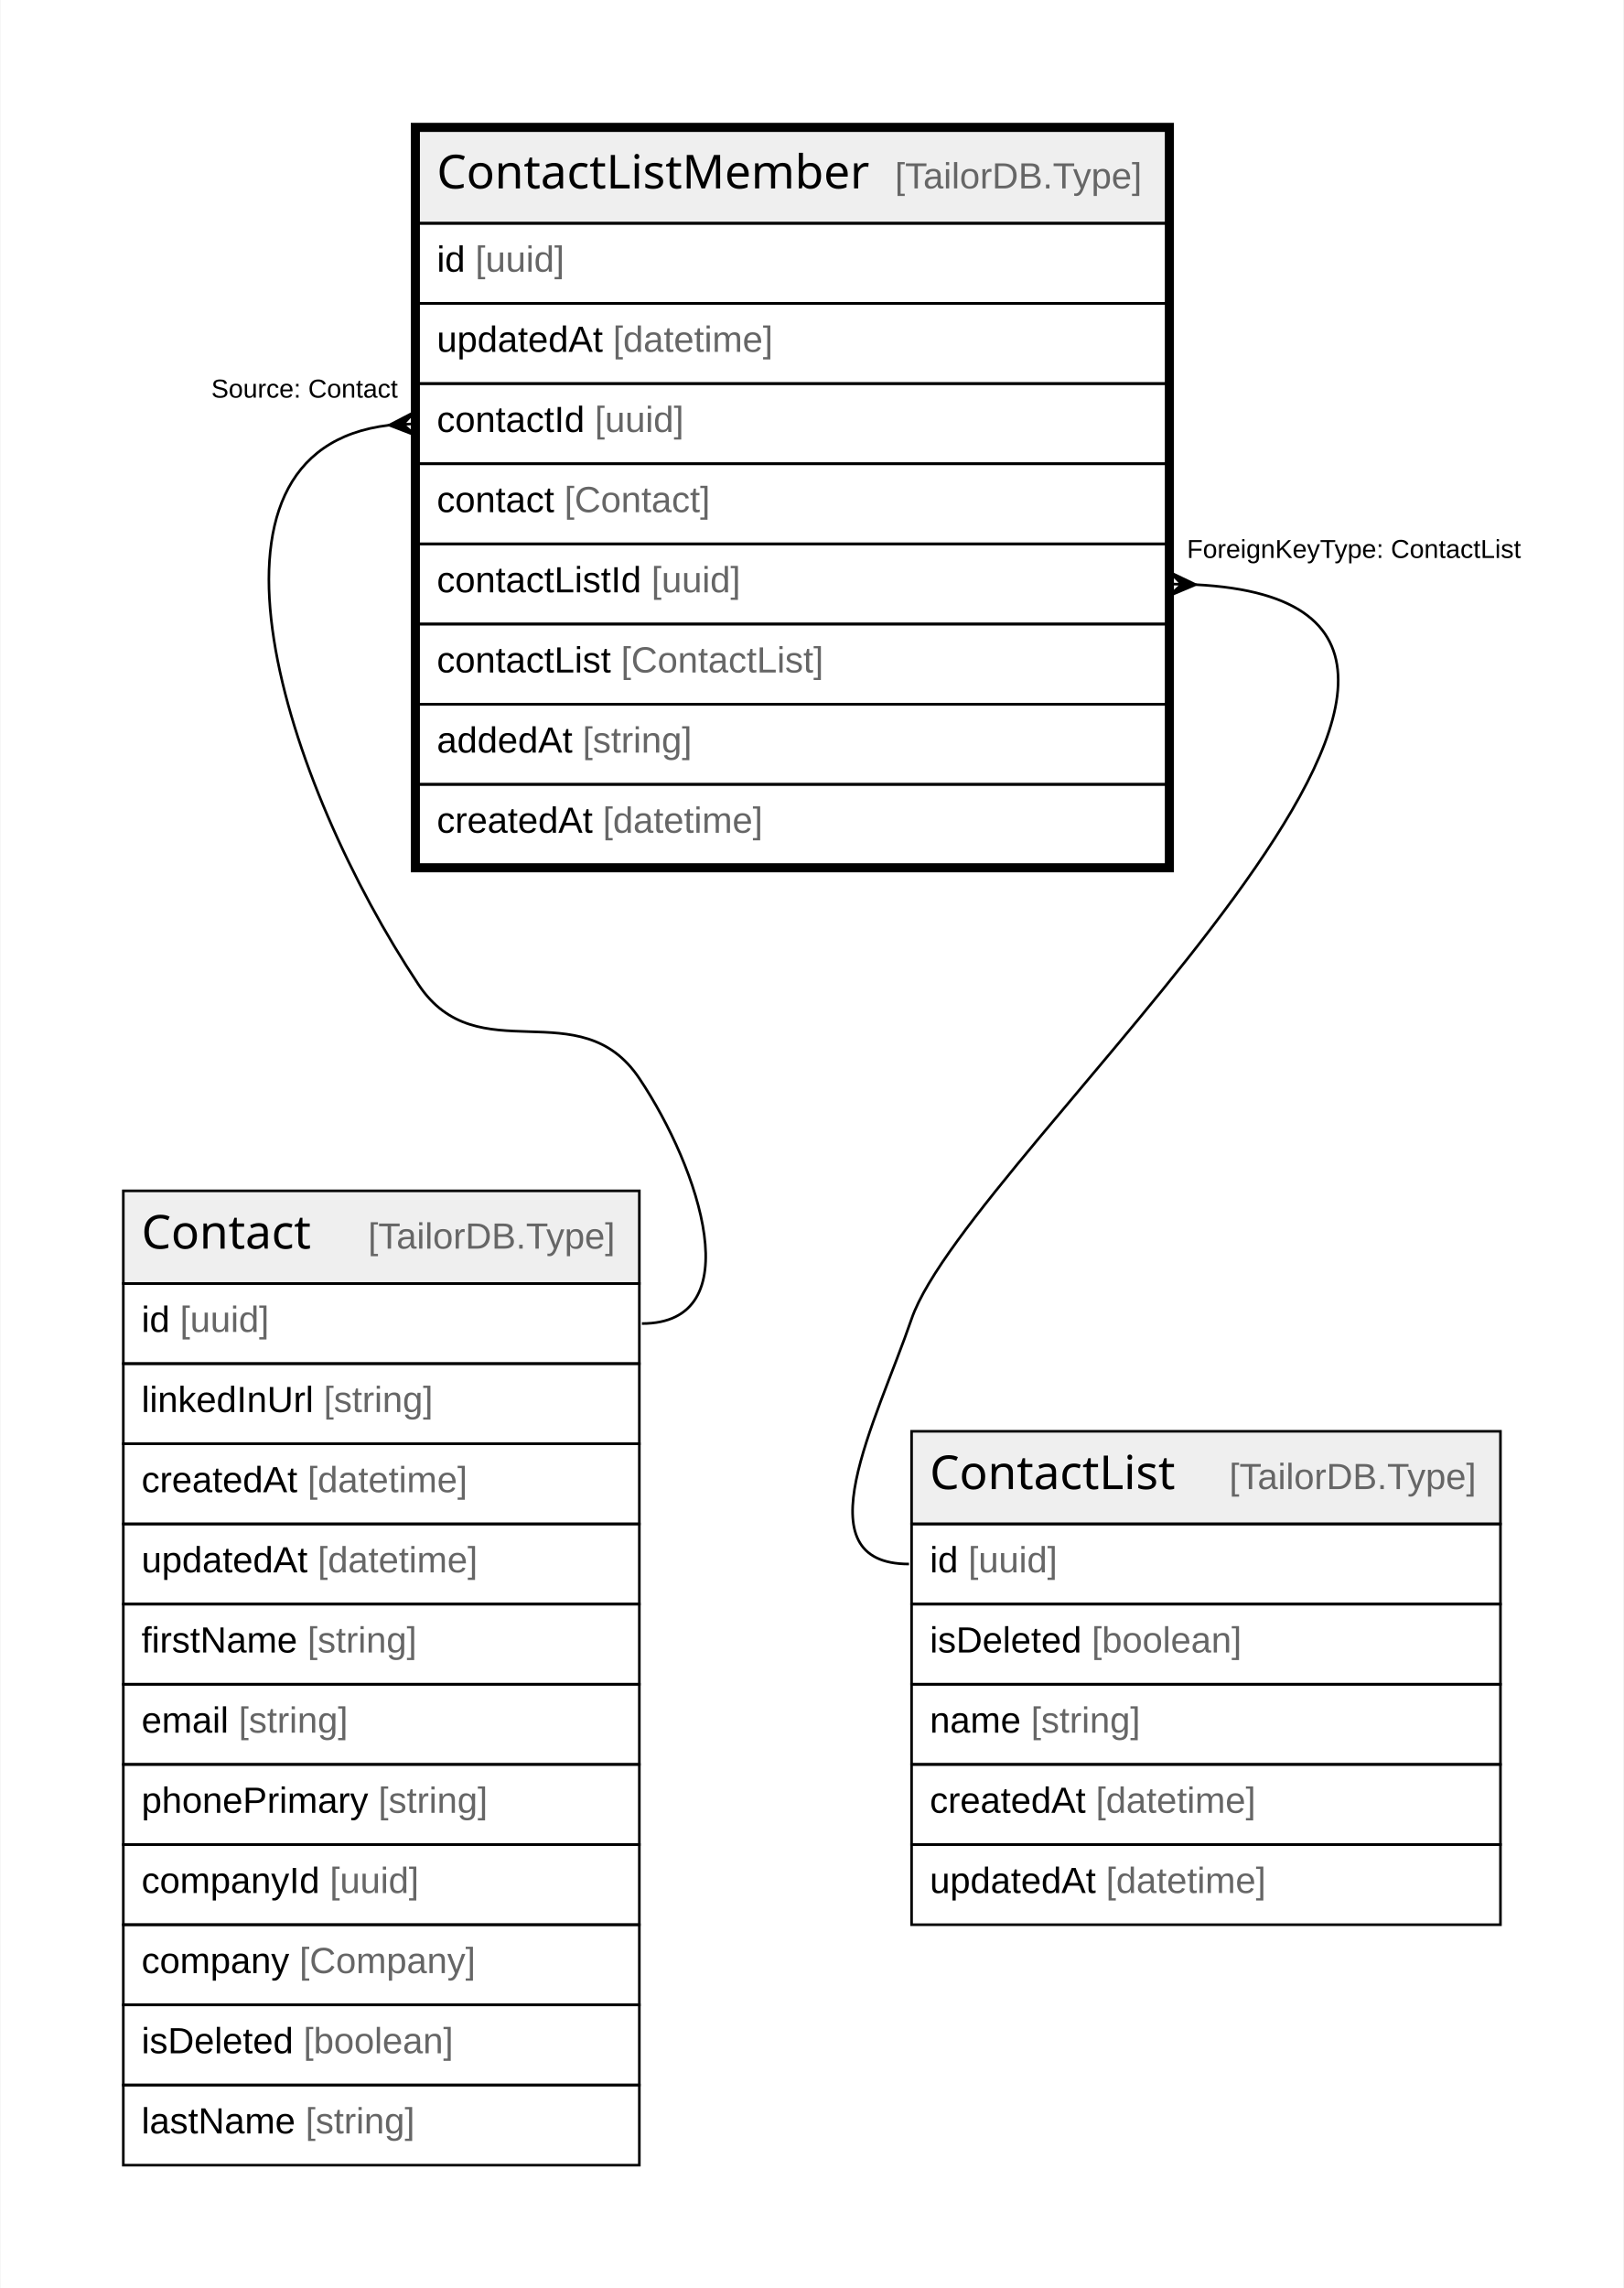
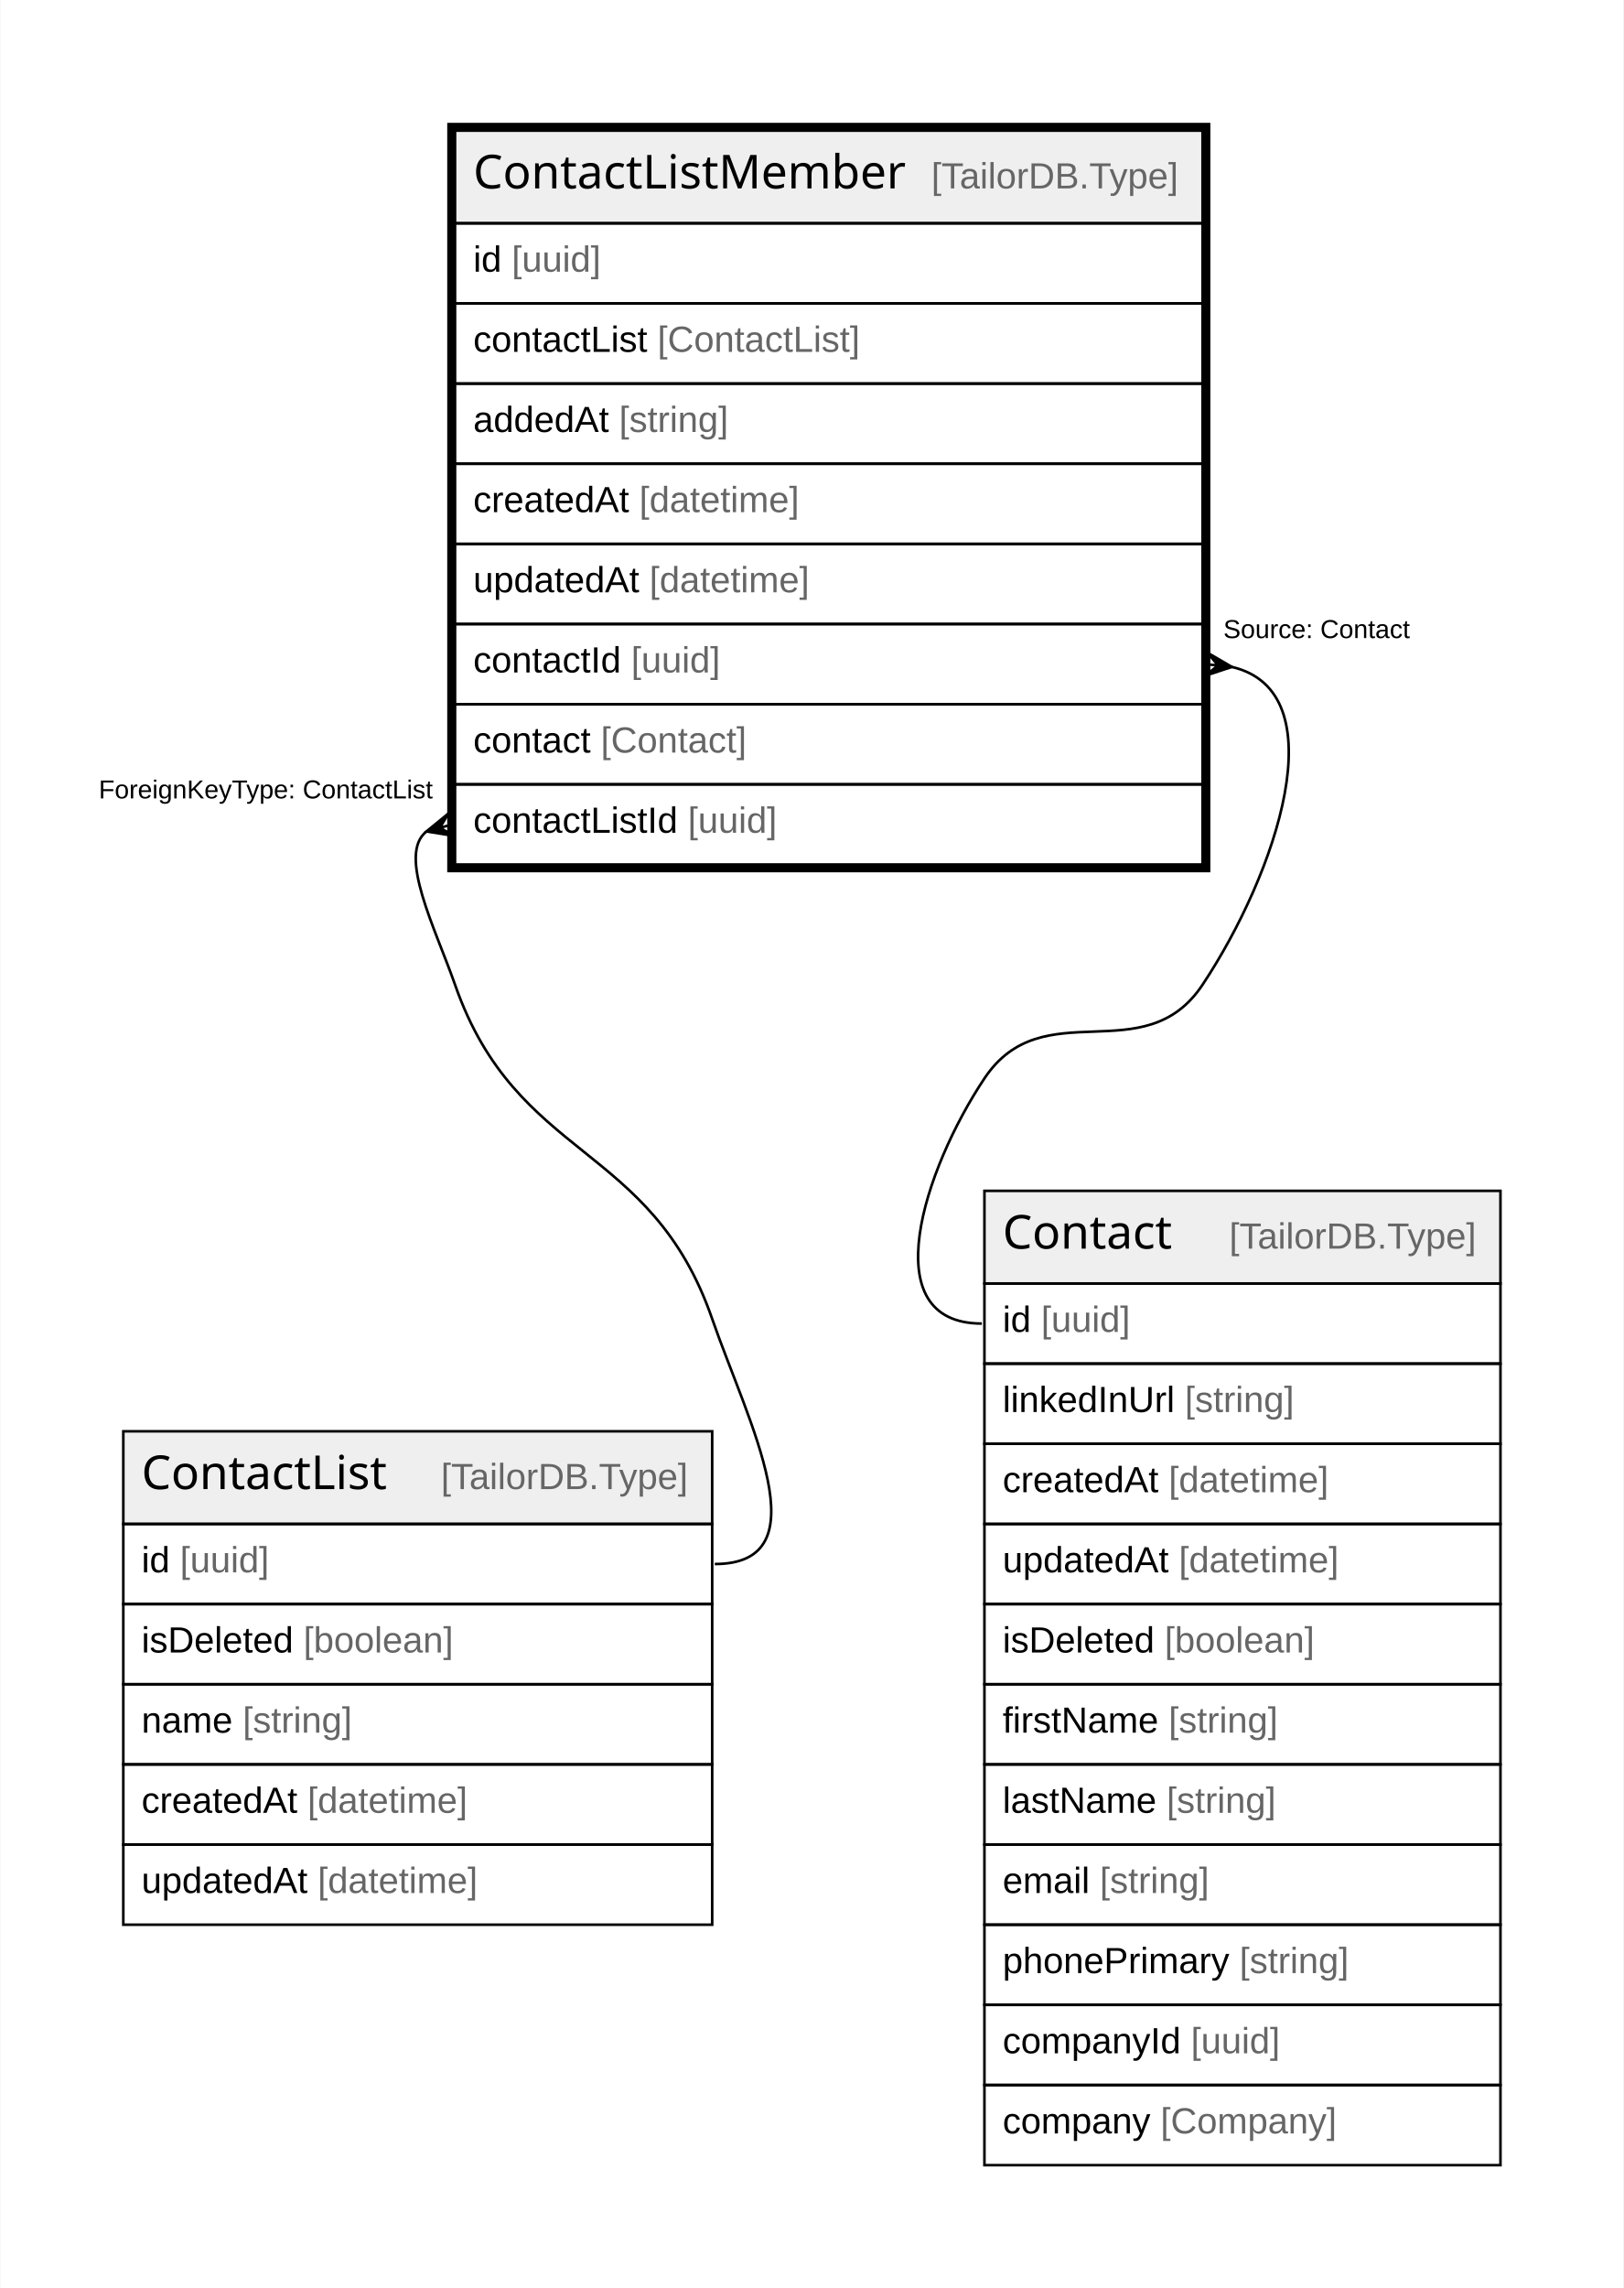
<svg xmlns="http://www.w3.org/2000/svg" width="624pt" height="879pt" viewBox="0.00 0.00 623.75 879.20">
  <g id="graph0" class="graph" transform="scale(1 1) rotate(0) translate(4 875.2)">
    <polygon fill="white" stroke="none" points="-4,4 -4,-875.2 619.75,-875.2 619.75,4 -4,4" />
    <g id="node1" class="node">
-       <polygon fill="#efefef" stroke="none" points="156.71,-789.4 156.71,-825 444.04,-825 444.04,-789.4 156.71,-789.4" />
-       <polygon fill="none" stroke="black" points="156.71,-789.4 156.71,-825 444.04,-825 444.04,-789.4 156.71,-789.4" />
-       <text text-anchor="start" x="163.71" y="-802.8" font-family="Arial Bold" font-size="18.00">ContactListMember</text>
-       <text text-anchor="start" x="308.68" y="-802.8" font-family="Arial" font-size="14.00">    </text>
-       <text text-anchor="start" x="339.79" y="-802.8" font-family="Arial" font-size="14.00" fill="#666666">[TailorDB.Type]</text>
-       <polygon fill="none" stroke="black" points="156.71,-758.6 156.71,-789.4 444.04,-789.4 444.04,-758.6 156.71,-758.6" />
-       <text text-anchor="start" x="163.71" y="-770.8" font-family="Arial" font-size="14.00">id </text>
-       <text text-anchor="start" x="178.5" y="-770.8" font-family="Arial" font-size="14.00" fill="#666666">[uuid]</text>
-       <polygon fill="none" stroke="black" points="156.71,-727.8 156.71,-758.6 444.04,-758.6 444.04,-727.8 156.71,-727.8" />
-       <text text-anchor="start" x="163.71" y="-740" font-family="Arial" font-size="14.00">updatedAt </text>
-       <text text-anchor="start" x="231.43" y="-740" font-family="Arial" font-size="14.00" fill="#666666">[datetime]</text>
-       <polygon fill="none" stroke="black" points="156.71,-697 156.71,-727.8 444.04,-727.8 444.04,-697 156.71,-697" />
-       <text text-anchor="start" x="163.71" y="-709.2" font-family="Arial" font-size="14.00">contactId </text>
-       <text text-anchor="start" x="224.41" y="-709.2" font-family="Arial" font-size="14.00" fill="#666666">[uuid]</text>
-       <polygon fill="none" stroke="black" points="156.71,-666.2 156.71,-697 444.04,-697 444.04,-666.2 156.71,-666.2" />
-       <text text-anchor="start" x="163.71" y="-678.4" font-family="Arial" font-size="14.00">contact </text>
-       <text text-anchor="start" x="212.74" y="-678.4" font-family="Arial" font-size="14.00" fill="#666666">[Contact]</text>
-       <polygon fill="none" stroke="black" points="156.71,-635.4 156.71,-666.2 444.04,-666.2 444.04,-635.4 156.71,-635.4" />
-       <text text-anchor="start" x="163.71" y="-647.6" font-family="Arial" font-size="14.00">contactListId </text>
-       <text text-anchor="start" x="246.2" y="-647.6" font-family="Arial" font-size="14.00" fill="#666666">[uuid]</text>
-       <polygon fill="none" stroke="black" points="156.71,-604.6 156.71,-635.4 444.04,-635.4 444.04,-604.6 156.71,-604.6" />
-       <text text-anchor="start" x="163.71" y="-616.8" font-family="Arial" font-size="14.00">contactList </text>
-       <text text-anchor="start" x="234.52" y="-616.8" font-family="Arial" font-size="14.00" fill="#666666">[ContactList]</text>
-       <polygon fill="none" stroke="black" points="156.71,-573.8 156.71,-604.6 444.04,-604.6 444.04,-573.8 156.71,-573.8" />
-       <text text-anchor="start" x="163.71" y="-586" font-family="Arial" font-size="14.00">addedAt </text>
-       <text text-anchor="start" x="219.76" y="-586" font-family="Arial" font-size="14.00" fill="#666666">[string]</text>
-       <polygon fill="none" stroke="black" points="156.71,-543 156.71,-573.8 444.04,-573.8 444.04,-543 156.71,-543" />
-       <text text-anchor="start" x="163.71" y="-555.2" font-family="Arial" font-size="14.00">createdAt </text>
-       <text text-anchor="start" x="227.52" y="-555.2" font-family="Arial" font-size="14.00" fill="#666666">[datetime]</text>
-       <polygon fill="none" stroke="black" stroke-width="3" points="155.21,-541.5 155.21,-826.5 445.54,-826.5 445.54,-541.5 155.21,-541.5" />
+       <polygon fill="#efefef" stroke="none" points="170.71,-789.4 170.71,-825 458.04,-825 458.04,-789.4 170.71,-789.4" />
+       <polygon fill="none" stroke="black" points="170.71,-789.4 170.71,-825 458.04,-825 458.04,-789.4 170.71,-789.4" />
+       <text text-anchor="start" x="177.71" y="-802.8" font-family="Arial Bold" font-size="18.00">ContactListMember</text>
+       <text text-anchor="start" x="322.68" y="-802.8" font-family="Arial" font-size="14.00">    </text>
+       <text text-anchor="start" x="353.79" y="-802.8" font-family="Arial" font-size="14.00" fill="#666666">[TailorDB.Type]</text>
+       <polygon fill="none" stroke="black" points="170.71,-758.6 170.71,-789.4 458.04,-789.4 458.04,-758.6 170.71,-758.6" />
+       <text text-anchor="start" x="177.71" y="-770.8" font-family="Arial" font-size="14.00">id </text>
+       <text text-anchor="start" x="192.5" y="-770.8" font-family="Arial" font-size="14.00" fill="#666666">[uuid]</text>
+       <polygon fill="none" stroke="black" points="170.71,-727.8 170.71,-758.6 458.04,-758.6 458.04,-727.8 170.71,-727.8" />
+       <text text-anchor="start" x="177.71" y="-740" font-family="Arial" font-size="14.00">contactList </text>
+       <text text-anchor="start" x="248.52" y="-740" font-family="Arial" font-size="14.00" fill="#666666">[ContactList]</text>
+       <polygon fill="none" stroke="black" points="170.71,-697 170.71,-727.8 458.04,-727.8 458.04,-697 170.71,-697" />
+       <text text-anchor="start" x="177.71" y="-709.2" font-family="Arial" font-size="14.00">addedAt </text>
+       <text text-anchor="start" x="233.76" y="-709.2" font-family="Arial" font-size="14.00" fill="#666666">[string]</text>
+       <polygon fill="none" stroke="black" points="170.71,-666.2 170.71,-697 458.04,-697 458.04,-666.2 170.71,-666.2" />
+       <text text-anchor="start" x="177.71" y="-678.4" font-family="Arial" font-size="14.00">createdAt </text>
+       <text text-anchor="start" x="241.52" y="-678.4" font-family="Arial" font-size="14.00" fill="#666666">[datetime]</text>
+       <polygon fill="none" stroke="black" points="170.71,-635.4 170.71,-666.2 458.04,-666.2 458.04,-635.4 170.71,-635.4" />
+       <text text-anchor="start" x="177.71" y="-647.6" font-family="Arial" font-size="14.00">updatedAt </text>
+       <text text-anchor="start" x="245.43" y="-647.6" font-family="Arial" font-size="14.00" fill="#666666">[datetime]</text>
+       <polygon fill="none" stroke="black" points="170.71,-604.6 170.71,-635.4 458.04,-635.4 458.04,-604.6 170.71,-604.6" />
+       <text text-anchor="start" x="177.71" y="-616.8" font-family="Arial" font-size="14.00">contactId </text>
+       <text text-anchor="start" x="238.41" y="-616.8" font-family="Arial" font-size="14.00" fill="#666666">[uuid]</text>
+       <polygon fill="none" stroke="black" points="170.71,-573.8 170.71,-604.6 458.04,-604.6 458.04,-573.8 170.71,-573.8" />
+       <text text-anchor="start" x="177.71" y="-586" font-family="Arial" font-size="14.00">contact </text>
+       <text text-anchor="start" x="226.74" y="-586" font-family="Arial" font-size="14.00" fill="#666666">[Contact]</text>
+       <polygon fill="none" stroke="black" points="170.71,-543 170.71,-573.8 458.04,-573.8 458.04,-543 170.71,-543" />
+       <text text-anchor="start" x="177.71" y="-555.2" font-family="Arial" font-size="14.00">contactListId </text>
+       <text text-anchor="start" x="260.2" y="-555.2" font-family="Arial" font-size="14.00" fill="#666666">[uuid]</text>
+       <polygon fill="none" stroke="black" stroke-width="3" points="169.21,-541.5 169.21,-826.5 459.54,-826.5 459.54,-541.5 169.21,-541.5" />
    </g>
    <g id="node2" class="node">
-       <polygon fill="#efefef" stroke="none" points="43.2,-382 43.2,-417.6 241.55,-417.6 241.55,-382 43.2,-382" />
-       <polygon fill="none" stroke="black" points="43.2,-382 43.2,-417.6 241.55,-417.6 241.55,-382 43.2,-382" />
-       <text text-anchor="start" x="50.2" y="-395.4" font-family="Arial Bold" font-size="18.00">Contact</text>
-       <text text-anchor="start" x="106.19" y="-395.4" font-family="Arial" font-size="14.00">    </text>
-       <text text-anchor="start" x="137.3" y="-395.4" font-family="Arial" font-size="14.00" fill="#666666">[TailorDB.Type]</text>
-       <polygon fill="none" stroke="black" points="43.2,-351.2 43.2,-382 241.55,-382 241.55,-351.2 43.2,-351.2" />
-       <text text-anchor="start" x="50.2" y="-363.4" font-family="Arial" font-size="14.00">id </text>
-       <text text-anchor="start" x="64.99" y="-363.4" font-family="Arial" font-size="14.00" fill="#666666">[uuid]</text>
-       <polygon fill="none" stroke="black" points="43.2,-320.4 43.2,-351.2 241.55,-351.2 241.55,-320.4 43.2,-320.4" />
-       <text text-anchor="start" x="50.2" y="-332.6" font-family="Arial" font-size="14.00">linkedInUrl </text>
-       <text text-anchor="start" x="120.23" y="-332.6" font-family="Arial" font-size="14.00" fill="#666666">[string]</text>
-       <polygon fill="none" stroke="black" points="43.2,-289.6 43.2,-320.4 241.55,-320.4 241.55,-289.6 43.2,-289.6" />
-       <text text-anchor="start" x="50.2" y="-301.8" font-family="Arial" font-size="14.00">createdAt </text>
-       <text text-anchor="start" x="114.01" y="-301.8" font-family="Arial" font-size="14.00" fill="#666666">[datetime]</text>
-       <polygon fill="none" stroke="black" points="43.2,-258.8 43.2,-289.6 241.55,-289.6 241.55,-258.8 43.2,-258.8" />
-       <text text-anchor="start" x="50.2" y="-271" font-family="Arial" font-size="14.00">updatedAt </text>
-       <text text-anchor="start" x="117.92" y="-271" font-family="Arial" font-size="14.00" fill="#666666">[datetime]</text>
-       <polygon fill="none" stroke="black" points="43.2,-228 43.2,-258.8 241.55,-258.8 241.55,-228 43.2,-228" />
-       <text text-anchor="start" x="50.2" y="-240.2" font-family="Arial" font-size="14.00">firstName </text>
-       <text text-anchor="start" x="113.99" y="-240.2" font-family="Arial" font-size="14.00" fill="#666666">[string]</text>
-       <polygon fill="none" stroke="black" points="43.2,-197.2 43.2,-228 241.55,-228 241.55,-197.2 43.2,-197.2" />
-       <text text-anchor="start" x="50.2" y="-209.4" font-family="Arial" font-size="14.00">email </text>
-       <text text-anchor="start" x="87.54" y="-209.4" font-family="Arial" font-size="14.00" fill="#666666">[string]</text>
-       <polygon fill="none" stroke="black" points="43.2,-166.4 43.2,-197.2 241.55,-197.2 241.55,-166.4 43.2,-166.4" />
-       <text text-anchor="start" x="50.2" y="-178.6" font-family="Arial" font-size="14.00">phonePrimary </text>
-       <text text-anchor="start" x="141.24" y="-178.6" font-family="Arial" font-size="14.00" fill="#666666">[string]</text>
-       <polygon fill="none" stroke="black" points="43.2,-135.6 43.2,-166.4 241.55,-166.4 241.55,-135.6 43.2,-135.6" />
-       <text text-anchor="start" x="50.2" y="-147.8" font-family="Arial" font-size="14.00">companyId </text>
-       <text text-anchor="start" x="122.57" y="-147.8" font-family="Arial" font-size="14.00" fill="#666666">[uuid]</text>
-       <polygon fill="none" stroke="black" points="43.2,-104.8 43.2,-135.6 241.55,-135.6 241.55,-104.8 43.2,-104.8" />
-       <text text-anchor="start" x="50.2" y="-117" font-family="Arial" font-size="14.00">company </text>
-       <text text-anchor="start" x="110.9" y="-117" font-family="Arial" font-size="14.00" fill="#666666">[Company]</text>
-       <polygon fill="none" stroke="black" points="43.2,-74 43.2,-104.8 241.55,-104.8 241.55,-74 43.2,-74" />
-       <text text-anchor="start" x="50.2" y="-86.2" font-family="Arial" font-size="14.00">isDeleted </text>
-       <text text-anchor="start" x="112.45" y="-86.2" font-family="Arial" font-size="14.00" fill="#666666">[boolean]</text>
-       <polygon fill="none" stroke="black" points="43.2,-43.2 43.2,-74 241.55,-74 241.55,-43.2 43.2,-43.2" />
-       <text text-anchor="start" x="50.2" y="-55.4" font-family="Arial" font-size="14.00">lastName </text>
-       <text text-anchor="start" x="113.22" y="-55.4" font-family="Arial" font-size="14.00" fill="#666666">[string]</text>
+       <polygon fill="#efefef" stroke="none" points="43.2,-289.6 43.2,-325.2 269.55,-325.2 269.55,-289.6 43.2,-289.6" />
+       <polygon fill="none" stroke="black" points="43.2,-289.6 43.2,-325.2 269.55,-325.2 269.55,-289.6 43.2,-289.6" />
+       <text text-anchor="start" x="50.2" y="-303" font-family="Arial Bold" font-size="18.00">ContactList</text>
+       <text text-anchor="start" x="134.19" y="-303" font-family="Arial" font-size="14.00">    </text>
+       <text text-anchor="start" x="165.31" y="-303" font-family="Arial" font-size="14.00" fill="#666666">[TailorDB.Type]</text>
+       <polygon fill="none" stroke="black" points="43.2,-258.8 43.2,-289.6 269.55,-289.6 269.55,-258.8 43.2,-258.8" />
+       <text text-anchor="start" x="50.2" y="-271" font-family="Arial" font-size="14.00">id </text>
+       <text text-anchor="start" x="64.99" y="-271" font-family="Arial" font-size="14.00" fill="#666666">[uuid]</text>
+       <polygon fill="none" stroke="black" points="43.2,-228 43.2,-258.8 269.55,-258.8 269.55,-228 43.2,-228" />
+       <text text-anchor="start" x="50.2" y="-240.2" font-family="Arial" font-size="14.00">isDeleted </text>
+       <text text-anchor="start" x="112.45" y="-240.2" font-family="Arial" font-size="14.00" fill="#666666">[boolean]</text>
+       <polygon fill="none" stroke="black" points="43.2,-197.2 43.2,-228 269.55,-228 269.55,-197.2 43.2,-197.2" />
+       <text text-anchor="start" x="50.2" y="-209.4" font-family="Arial" font-size="14.00">name </text>
+       <text text-anchor="start" x="89.11" y="-209.4" font-family="Arial" font-size="14.00" fill="#666666">[string]</text>
+       <polygon fill="none" stroke="black" points="43.2,-166.4 43.2,-197.2 269.55,-197.2 269.55,-166.4 43.2,-166.4" />
+       <text text-anchor="start" x="50.2" y="-178.6" font-family="Arial" font-size="14.00">createdAt </text>
+       <text text-anchor="start" x="114.01" y="-178.6" font-family="Arial" font-size="14.00" fill="#666666">[datetime]</text>
+       <polygon fill="none" stroke="black" points="43.2,-135.6 43.2,-166.4 269.55,-166.4 269.55,-135.6 43.2,-135.6" />
+       <text text-anchor="start" x="50.2" y="-147.8" font-family="Arial" font-size="14.00">updatedAt </text>
+       <text text-anchor="start" x="117.92" y="-147.8" font-family="Arial" font-size="14.00" fill="#666666">[datetime]</text>
    </g>
    <g id="edge1" class="edge">
-       <path fill="none" stroke="black" d="M145.36,-711.82C63.23,-702.14 105.65,-573.54 156.71,-496.8 179.4,-462.7 218.76,-494.84 241.55,-460.8 264.85,-426.01 284.42,-366.6 242.55,-366.6" />
-       <polygon fill="black" stroke="black" points="145.39,-711.82 155.12,-716.87 150.72,-712.12 155.04,-712.36 155.04,-712.36 155.04,-712.36 150.72,-712.12 155.63,-707.89 145.39,-711.82" />
-       <text text-anchor="start" x="77.01" y="-722.4" font-family="Arial" font-size="10.00">Source: Contact</text>
+       <path fill="none" stroke="black" d="M159.76,-555.71C148.4,-546.94 163.16,-518.41 170.71,-496.8 194.47,-428.81 245.99,-436.45 269.55,-368.4 283.25,-328.84 312.42,-274.2 270.55,-274.2" />
+       <polygon fill="black" stroke="black" points="159.73,-555.71 168.22,-562.66 164.88,-557.1 169.06,-558.23 169.06,-558.23 169.06,-558.23 164.88,-557.1 170.56,-553.97 159.73,-555.71" />
+       <text text-anchor="start" x="33.76" y="-568.4" font-family="Arial" font-size="10.00">ForeignKeyType: ContactList</text>
    </g>
    <g id="node3" class="node">
-       <polygon fill="#efefef" stroke="none" points="346.2,-289.6 346.2,-325.2 572.55,-325.2 572.55,-289.6 346.2,-289.6" />
-       <polygon fill="none" stroke="black" points="346.2,-289.6 346.2,-325.2 572.55,-325.2 572.55,-289.6 346.2,-289.6" />
-       <text text-anchor="start" x="353.2" y="-303" font-family="Arial Bold" font-size="18.00">ContactList</text>
-       <text text-anchor="start" x="437.19" y="-303" font-family="Arial" font-size="14.00">    </text>
-       <text text-anchor="start" x="468.3" y="-303" font-family="Arial" font-size="14.00" fill="#666666">[TailorDB.Type]</text>
-       <polygon fill="none" stroke="black" points="346.2,-258.8 346.2,-289.6 572.55,-289.6 572.55,-258.8 346.2,-258.8" />
-       <text text-anchor="start" x="353.2" y="-271" font-family="Arial" font-size="14.00">id </text>
-       <text text-anchor="start" x="367.99" y="-271" font-family="Arial" font-size="14.00" fill="#666666">[uuid]</text>
-       <polygon fill="none" stroke="black" points="346.2,-228 346.2,-258.8 572.55,-258.8 572.55,-228 346.2,-228" />
-       <text text-anchor="start" x="353.2" y="-240.2" font-family="Arial" font-size="14.00">isDeleted </text>
-       <text text-anchor="start" x="415.45" y="-240.2" font-family="Arial" font-size="14.00" fill="#666666">[boolean]</text>
-       <polygon fill="none" stroke="black" points="346.2,-197.2 346.2,-228 572.55,-228 572.55,-197.2 346.2,-197.2" />
-       <text text-anchor="start" x="353.2" y="-209.4" font-family="Arial" font-size="14.00">name </text>
-       <text text-anchor="start" x="392.11" y="-209.4" font-family="Arial" font-size="14.00" fill="#666666">[string]</text>
-       <polygon fill="none" stroke="black" points="346.2,-166.4 346.2,-197.2 572.55,-197.2 572.55,-166.4 346.2,-166.4" />
-       <text text-anchor="start" x="353.2" y="-178.6" font-family="Arial" font-size="14.00">createdAt </text>
-       <text text-anchor="start" x="417.01" y="-178.6" font-family="Arial" font-size="14.00" fill="#666666">[datetime]</text>
-       <polygon fill="none" stroke="black" points="346.2,-135.6 346.2,-166.4 572.55,-166.4 572.55,-135.6 346.2,-135.6" />
-       <text text-anchor="start" x="353.2" y="-147.8" font-family="Arial" font-size="14.00">updatedAt </text>
-       <text text-anchor="start" x="420.92" y="-147.8" font-family="Arial" font-size="14.00" fill="#666666">[datetime]</text>
+       <polygon fill="#efefef" stroke="none" points="374.2,-382 374.2,-417.6 572.55,-417.6 572.55,-382 374.2,-382" />
+       <polygon fill="none" stroke="black" points="374.2,-382 374.2,-417.6 572.55,-417.6 572.55,-382 374.2,-382" />
+       <text text-anchor="start" x="381.2" y="-395.4" font-family="Arial Bold" font-size="18.00">Contact</text>
+       <text text-anchor="start" x="437.19" y="-395.4" font-family="Arial" font-size="14.00">    </text>
+       <text text-anchor="start" x="468.3" y="-395.4" font-family="Arial" font-size="14.00" fill="#666666">[TailorDB.Type]</text>
+       <polygon fill="none" stroke="black" points="374.2,-351.2 374.2,-382 572.55,-382 572.55,-351.2 374.2,-351.2" />
+       <text text-anchor="start" x="381.2" y="-363.4" font-family="Arial" font-size="14.00">id </text>
+       <text text-anchor="start" x="395.99" y="-363.4" font-family="Arial" font-size="14.00" fill="#666666">[uuid]</text>
+       <polygon fill="none" stroke="black" points="374.2,-320.4 374.2,-351.2 572.55,-351.2 572.55,-320.4 374.2,-320.4" />
+       <text text-anchor="start" x="381.2" y="-332.6" font-family="Arial" font-size="14.00">linkedInUrl </text>
+       <text text-anchor="start" x="451.23" y="-332.6" font-family="Arial" font-size="14.00" fill="#666666">[string]</text>
+       <polygon fill="none" stroke="black" points="374.2,-289.6 374.2,-320.4 572.55,-320.4 572.55,-289.6 374.2,-289.6" />
+       <text text-anchor="start" x="381.2" y="-301.8" font-family="Arial" font-size="14.00">createdAt </text>
+       <text text-anchor="start" x="445.01" y="-301.8" font-family="Arial" font-size="14.00" fill="#666666">[datetime]</text>
+       <polygon fill="none" stroke="black" points="374.2,-258.8 374.2,-289.6 572.55,-289.6 572.55,-258.8 374.2,-258.8" />
+       <text text-anchor="start" x="381.2" y="-271" font-family="Arial" font-size="14.00">updatedAt </text>
+       <text text-anchor="start" x="448.92" y="-271" font-family="Arial" font-size="14.00" fill="#666666">[datetime]</text>
+       <polygon fill="none" stroke="black" points="374.2,-228 374.2,-258.8 572.55,-258.8 572.55,-228 374.2,-228" />
+       <text text-anchor="start" x="381.2" y="-240.2" font-family="Arial" font-size="14.00">isDeleted </text>
+       <text text-anchor="start" x="443.46" y="-240.2" font-family="Arial" font-size="14.00" fill="#666666">[boolean]</text>
+       <polygon fill="none" stroke="black" points="374.2,-197.2 374.2,-228 572.55,-228 572.55,-197.2 374.2,-197.2" />
+       <text text-anchor="start" x="381.2" y="-209.4" font-family="Arial" font-size="14.00">firstName </text>
+       <text text-anchor="start" x="444.99" y="-209.4" font-family="Arial" font-size="14.00" fill="#666666">[string]</text>
+       <polygon fill="none" stroke="black" points="374.2,-166.4 374.2,-197.2 572.55,-197.2 572.55,-166.4 374.2,-166.4" />
+       <text text-anchor="start" x="381.2" y="-178.6" font-family="Arial" font-size="14.00">lastName </text>
+       <text text-anchor="start" x="444.22" y="-178.6" font-family="Arial" font-size="14.00" fill="#666666">[string]</text>
+       <polygon fill="none" stroke="black" points="374.2,-135.6 374.2,-166.4 572.55,-166.4 572.55,-135.6 374.2,-135.6" />
+       <text text-anchor="start" x="381.2" y="-147.8" font-family="Arial" font-size="14.00">email </text>
+       <text text-anchor="start" x="418.55" y="-147.8" font-family="Arial" font-size="14.00" fill="#666666">[string]</text>
+       <polygon fill="none" stroke="black" points="374.2,-104.8 374.2,-135.6 572.55,-135.6 572.55,-104.8 374.2,-104.8" />
+       <text text-anchor="start" x="381.2" y="-117" font-family="Arial" font-size="14.00">phonePrimary </text>
+       <text text-anchor="start" x="472.24" y="-117" font-family="Arial" font-size="14.00" fill="#666666">[string]</text>
+       <polygon fill="none" stroke="black" points="374.2,-74 374.2,-104.8 572.55,-104.8 572.55,-74 374.2,-74" />
+       <text text-anchor="start" x="381.2" y="-86.2" font-family="Arial" font-size="14.00">companyId </text>
+       <text text-anchor="start" x="453.57" y="-86.2" font-family="Arial" font-size="14.00" fill="#666666">[uuid]</text>
+       <polygon fill="none" stroke="black" points="374.2,-43.2 374.2,-74 572.55,-74 572.55,-43.2 374.2,-43.2" />
+       <text text-anchor="start" x="381.2" y="-55.4" font-family="Arial" font-size="14.00">company </text>
+       <text text-anchor="start" x="441.9" y="-55.4" font-family="Arial" font-size="14.00" fill="#666666">[Company]</text>
    </g>
    <g id="edge2" class="edge">
-       <path fill="none" stroke="black" d="M455.29,-650.55C618.44,-642.36 368.02,-431.93 346.2,-368.4 332.6,-328.8 303.33,-274.2 345.2,-274.2" />
-       <polygon fill="black" stroke="black" points="455.37,-650.55 445.27,-646.29 450.04,-650.68 445.71,-650.78 445.71,-650.78 445.71,-650.78 450.04,-650.68 445.48,-655.29 455.37,-650.55" />
-       <text text-anchor="start" x="452.04" y="-660.8" font-family="Arial" font-size="10.00">ForeignKeyType: ContactList</text>
+       <path fill="none" stroke="black" d="M469.17,-618.95C510.3,-609.54 486.28,-539.28 458.04,-496.8 435.59,-463.03 396.69,-494.54 374.2,-460.8 350.98,-425.96 331.33,-366.6 373.2,-366.6" />
+       <polygon fill="black" stroke="black" points="469.32,-618.93 458.91,-615.49 464.02,-619.48 459.71,-619.93 459.71,-619.93 459.71,-619.93 464.02,-619.48 459.84,-624.44 469.32,-618.93" />
+       <text text-anchor="start" x="466.04" y="-630" font-family="Arial" font-size="10.00">Source: Contact</text>
    </g>
  </g>
</svg>
